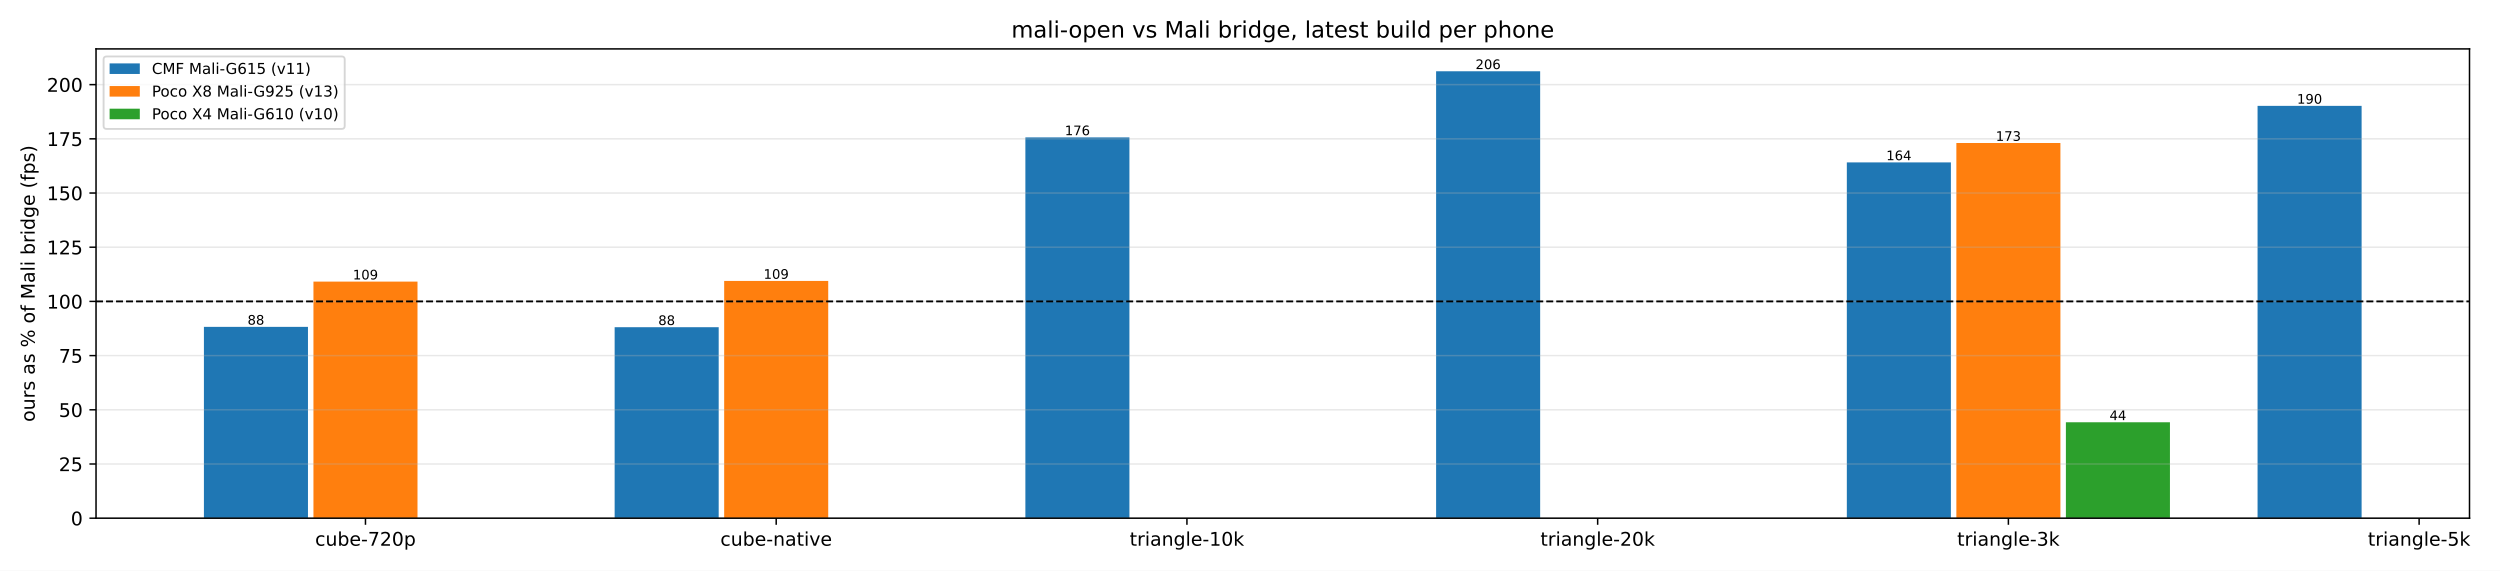
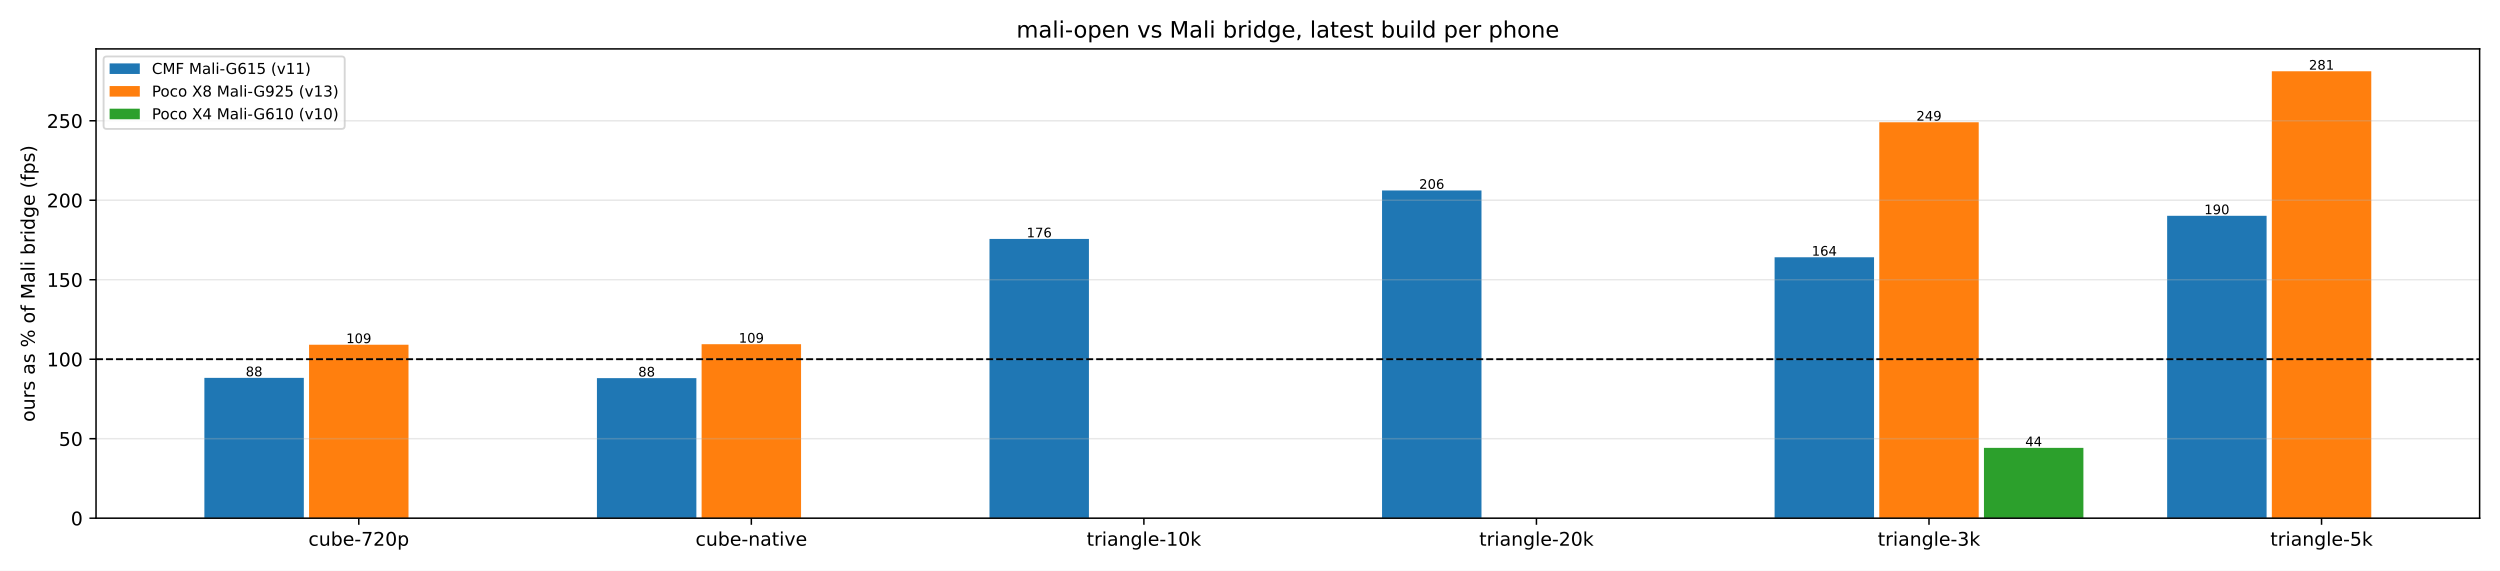
<svg xmlns="http://www.w3.org/2000/svg" xmlns:xlink="http://www.w3.org/1999/xlink" width="1324.8pt" height="302.4pt" viewBox="0 0 1324.8 302.4" version="1.1">
  <defs>
    <style type="text/css">*{stroke-linejoin: round; stroke-linecap: butt}</style>
  </defs>
  <g id="figure_1">
    <g id="patch_1">
      <path d="M 0 302.4  L 1324.8 302.4  L 1324.8 0  L 0 0  z " style="fill: #ffffff" />
    </g>
    <g id="axes_1">
      <g id="patch_2">
-         <path d="M 50.888 274.599  L 1308.637 274.599  L 1308.637 25.918  L 50.888 25.918  z " style="fill: #ffffff" />
+         <path d="M 50.888 274.599  L 1314 274.599  L 1314 25.918  L 50.888 25.918  z " style="fill: #ffffff" />
      </g>
      <g id="patch_3">
-         <path d="M 108.059 274.599  L 163.198 274.599  L 163.198 173.207  L 108.059 173.207  z " clip-path="url(#pd540a2a265)" style="fill: #1f77b4" />
+         <path d="M 108.302 274.599  L 161.001 274.599  L 161.001 200.244  L 108.302 200.244  z " clip-path="url(#pa14c3f6b28)" style="fill: #1f77b4" />
      </g>
      <g id="patch_4">
-         <path d="M 325.712 274.599  L 380.851 274.599  L 380.851 173.391  L 325.712 173.391  z " clip-path="url(#pd540a2a265)" style="fill: #1f77b4" />
+         <path d="M 316.325 274.599  L 369.024 274.599  L 369.024 200.379  L 316.325 200.379  z " clip-path="url(#pa14c3f6b28)" style="fill: #1f77b4" />
      </g>
      <g id="patch_5">
-         <path d="M 543.366 274.599  L 598.505 274.599  L 598.505 72.808  L 543.366 72.808  z " clip-path="url(#pd540a2a265)" style="fill: #1f77b4" />
+         <path d="M 524.347 274.599  L 577.046 274.599  L 577.046 126.617  L 524.347 126.617  z " clip-path="url(#pa14c3f6b28)" style="fill: #1f77b4" />
      </g>
      <g id="patch_6">
-         <path d="M 761.02 274.599  L 816.159 274.599  L 816.159 37.76  L 761.02 37.76  z " clip-path="url(#pd540a2a265)" style="fill: #1f77b4" />
+         <path d="M 732.37 274.599  L 785.069 274.599  L 785.069 100.915  L 732.37 100.915  z " clip-path="url(#pa14c3f6b28)" style="fill: #1f77b4" />
      </g>
      <g id="patch_7">
-         <path d="M 978.674 274.599  L 1033.813 274.599  L 1033.813 86.046  L 978.674 86.046  z " clip-path="url(#pd540a2a265)" style="fill: #1f77b4" />
+         <path d="M 940.392 274.599  L 993.091 274.599  L 993.091 136.325  L 940.392 136.325  z " clip-path="url(#pa14c3f6b28)" style="fill: #1f77b4" />
      </g>
      <g id="patch_8">
-         <path d="M 1196.328 274.599  L 1251.466 274.599  L 1251.466 56.096  L 1196.328 56.096  z " clip-path="url(#pd540a2a265)" style="fill: #1f77b4" />
+         <path d="M 1148.414 274.599  L 1201.113 274.599  L 1201.113 114.361  L 1148.414 114.361  z " clip-path="url(#pa14c3f6b28)" style="fill: #1f77b4" />
      </g>
      <g id="patch_9">
-         <path d="M 166.1 274.599  L 221.239 274.599  L 221.239 149.237  L 166.1 149.237  z " clip-path="url(#pd540a2a265)" style="fill: #ff7f0e" />
+         <path d="M 163.775 274.599  L 216.474 274.599  L 216.474 182.666  L 163.775 182.666  z " clip-path="url(#pa14c3f6b28)" style="fill: #ff7f0e" />
      </g>
      <g id="patch_10">
-         <path d="M 383.753 274.599  L 438.892 274.599  L 438.892 148.888  L 383.753 148.888  z " clip-path="url(#pd540a2a265)" style="fill: #ff7f0e" />
+         <path d="M 371.797 274.599  L 424.496 274.599  L 424.496 182.41  L 371.797 182.41  z " clip-path="url(#pa14c3f6b28)" style="fill: #ff7f0e" />
      </g>
      <g id="patch_11">
-         <path d="M 1036.715 274.599  L 1091.854 274.599  L 1091.854 75.795  L 1036.715 75.795  z " clip-path="url(#pd540a2a265)" style="fill: #ff7f0e" />
+         <path d="M 995.864 274.599  L 1048.563 274.599  L 1048.563 64.782  L 995.864 64.782  z " clip-path="url(#pa14c3f6b28)" style="fill: #ff7f0e" />
      </g>
      <g id="patch_12">
-         <path d="M 1094.756 274.599  L 1149.895 274.599  L 1149.895 223.77  L 1094.756 223.77  z " clip-path="url(#pd540a2a265)" style="fill: #2ca02c" />
+         <path d="M 1203.887 274.599  L 1256.586 274.599  L 1256.586 37.76  L 1203.887 37.76  z " clip-path="url(#pa14c3f6b28)" style="fill: #ff7f0e" />
+       </g>
+       <g id="patch_13">
+         <path d="M 1051.337 274.599  L 1104.036 274.599  L 1104.036 237.324  L 1051.337 237.324  z " clip-path="url(#pa14c3f6b28)" style="fill: #2ca02c" />
      </g>
      <g id="matplotlib.axis_1">
        <g id="xtick_1">
          <g id="line2d_1">
            <defs>
              <path id="meeb56da116" d="M 0 0  L 0 3.5  " style="stroke: #000000; stroke-width: 0.8" />
            </defs>
            <g>
-               <use xlink:href="#meeb56da116" x="193.669" y="274.599" style="stroke: #000000; stroke-width: 0.8" />
+               <use xlink:href="#meeb56da116" x="190.125" y="274.599" style="stroke: #000000; stroke-width: 0.8" />
            </g>
          </g>
          <g id="text_1">
-             <text style="font-size: 10px; font-family: 'DejaVu Sans', 'Bitstream Vera Sans', 'Computer Modern Sans Serif', 'Lucida Grande', 'Verdana', 'Geneva', 'Lucid', 'Arial', 'Helvetica', 'Avant Garde', sans-serif; text-anchor: middle" x="193.669" y="289.198" transform="rotate(-0 193.6692 289.1977)">cube-720p</text>
+             <text style="font-size: 10px; font-family: 'DejaVu Sans', 'Bitstream Vera Sans', 'Computer Modern Sans Serif', 'Lucida Grande', 'Verdana', 'Geneva', 'Lucid', 'Arial', 'Helvetica', 'Avant Garde', sans-serif; text-anchor: middle" x="190.125" y="289.198" transform="rotate(-0 190.1246 289.1977)">cube-720p</text>
          </g>
        </g>
        <g id="xtick_2">
          <g id="line2d_2">
            <g>
-               <use xlink:href="#meeb56da116" x="411.323" y="274.599" style="stroke: #000000; stroke-width: 0.8" />
+               <use xlink:href="#meeb56da116" x="398.147" y="274.599" style="stroke: #000000; stroke-width: 0.8" />
            </g>
          </g>
          <g id="text_2">
-             <text style="font-size: 10px; font-family: 'DejaVu Sans', 'Bitstream Vera Sans', 'Computer Modern Sans Serif', 'Lucida Grande', 'Verdana', 'Geneva', 'Lucid', 'Arial', 'Helvetica', 'Avant Garde', sans-serif; text-anchor: middle" x="411.323" y="289.198" transform="rotate(-0 411.3229 289.1977)">cube-native</text>
+             <text style="font-size: 10px; font-family: 'DejaVu Sans', 'Bitstream Vera Sans', 'Computer Modern Sans Serif', 'Lucida Grande', 'Verdana', 'Geneva', 'Lucid', 'Arial', 'Helvetica', 'Avant Garde', sans-serif; text-anchor: middle" x="398.147" y="289.198" transform="rotate(-0 398.1469 289.1977)">cube-native</text>
          </g>
        </g>
        <g id="xtick_3">
          <g id="line2d_3">
            <g>
-               <use xlink:href="#meeb56da116" x="628.977" y="274.599" style="stroke: #000000; stroke-width: 0.8" />
+               <use xlink:href="#meeb56da116" x="606.169" y="274.599" style="stroke: #000000; stroke-width: 0.8" />
            </g>
          </g>
          <g id="text_3">
-             <text style="font-size: 10px; font-family: 'DejaVu Sans', 'Bitstream Vera Sans', 'Computer Modern Sans Serif', 'Lucida Grande', 'Verdana', 'Geneva', 'Lucid', 'Arial', 'Helvetica', 'Avant Garde', sans-serif; text-anchor: middle" x="628.977" y="289.198" transform="rotate(-0 628.9767 289.1977)">triangle-10k</text>
+             <text style="font-size: 10px; font-family: 'DejaVu Sans', 'Bitstream Vera Sans', 'Computer Modern Sans Serif', 'Lucida Grande', 'Verdana', 'Geneva', 'Lucid', 'Arial', 'Helvetica', 'Avant Garde', sans-serif; text-anchor: middle" x="606.169" y="289.198" transform="rotate(-0 606.1693 289.1977)">triangle-10k</text>
          </g>
        </g>
        <g id="xtick_4">
          <g id="line2d_4">
            <g>
-               <use xlink:href="#meeb56da116" x="846.63" y="274.599" style="stroke: #000000; stroke-width: 0.8" />
+               <use xlink:href="#meeb56da116" x="814.192" y="274.599" style="stroke: #000000; stroke-width: 0.8" />
            </g>
          </g>
          <g id="text_4">
-             <text style="font-size: 10px; font-family: 'DejaVu Sans', 'Bitstream Vera Sans', 'Computer Modern Sans Serif', 'Lucida Grande', 'Verdana', 'Geneva', 'Lucid', 'Arial', 'Helvetica', 'Avant Garde', sans-serif; text-anchor: middle" x="846.63" y="289.198" transform="rotate(-0 846.6305 289.1977)">triangle-20k</text>
+             <text style="font-size: 10px; font-family: 'DejaVu Sans', 'Bitstream Vera Sans', 'Computer Modern Sans Serif', 'Lucida Grande', 'Verdana', 'Geneva', 'Lucid', 'Arial', 'Helvetica', 'Avant Garde', sans-serif; text-anchor: middle" x="814.192" y="289.198" transform="rotate(-0 814.1916 289.1977)">triangle-20k</text>
          </g>
        </g>
        <g id="xtick_5">
          <g id="line2d_5">
            <g>
-               <use xlink:href="#meeb56da116" x="1064.284" y="274.599" style="stroke: #000000; stroke-width: 0.8" />
+               <use xlink:href="#meeb56da116" x="1022.214" y="274.599" style="stroke: #000000; stroke-width: 0.8" />
            </g>
          </g>
          <g id="text_5">
-             <text style="font-size: 10px; font-family: 'DejaVu Sans', 'Bitstream Vera Sans', 'Computer Modern Sans Serif', 'Lucida Grande', 'Verdana', 'Geneva', 'Lucid', 'Arial', 'Helvetica', 'Avant Garde', sans-serif; text-anchor: middle" x="1064.284" y="289.198" transform="rotate(-0 1064.284 289.1977)">triangle-3k</text>
+             <text style="font-size: 10px; font-family: 'DejaVu Sans', 'Bitstream Vera Sans', 'Computer Modern Sans Serif', 'Lucida Grande', 'Verdana', 'Geneva', 'Lucid', 'Arial', 'Helvetica', 'Avant Garde', sans-serif; text-anchor: middle" x="1022.214" y="289.198" transform="rotate(-0 1022.214 289.1977)">triangle-3k</text>
          </g>
        </g>
        <g id="xtick_6">
          <g id="line2d_6">
            <g>
-               <use xlink:href="#meeb56da116" x="1281.938" y="274.599" style="stroke: #000000; stroke-width: 0.8" />
+               <use xlink:href="#meeb56da116" x="1230.236" y="274.599" style="stroke: #000000; stroke-width: 0.8" />
            </g>
          </g>
          <g id="text_6">
-             <text style="font-size: 10px; font-family: 'DejaVu Sans', 'Bitstream Vera Sans', 'Computer Modern Sans Serif', 'Lucida Grande', 'Verdana', 'Geneva', 'Lucid', 'Arial', 'Helvetica', 'Avant Garde', sans-serif; text-anchor: middle" x="1281.938" y="289.198" transform="rotate(-0 1281.938 289.1977)">triangle-5k</text>
+             <text style="font-size: 10px; font-family: 'DejaVu Sans', 'Bitstream Vera Sans', 'Computer Modern Sans Serif', 'Lucida Grande', 'Verdana', 'Geneva', 'Lucid', 'Arial', 'Helvetica', 'Avant Garde', sans-serif; text-anchor: middle" x="1230.236" y="289.198" transform="rotate(-0 1230.236 289.1977)">triangle-5k</text>
          </g>
        </g>
      </g>
      <g id="matplotlib.axis_2">
        <g id="ytick_1">
          <g id="line2d_7">
-             <path d="M 50.888 274.599  L 1308.637 274.599  " clip-path="url(#pd540a2a265)" style="fill: none; stroke: #b0b0b0; stroke-opacity: 0.3; stroke-width: 0.8; stroke-linecap: square" />
+             <path d="M 50.888 274.599  L 1314 274.599  " clip-path="url(#pa14c3f6b28)" style="fill: none; stroke: #b0b0b0; stroke-opacity: 0.3; stroke-width: 0.8; stroke-linecap: square" />
          </g>
          <g id="line2d_8">
            <defs>
              <path id="m3015daee9b" d="M 0 0  L -3.5 0  " style="stroke: #000000; stroke-width: 0.8" />
            </defs>
            <g>
              <use xlink:href="#m3015daee9b" x="50.888" y="274.599" style="stroke: #000000; stroke-width: 0.8" />
            </g>
          </g>
          <g id="text_7">
            <text style="font-size: 10px; font-family: 'DejaVu Sans', 'Bitstream Vera Sans', 'Computer Modern Sans Serif', 'Lucida Grande', 'Verdana', 'Geneva', 'Lucid', 'Arial', 'Helvetica', 'Avant Garde', sans-serif; text-anchor: end" x="43.888" y="278.398" transform="rotate(-0 43.88828 278.398)">0</text>
          </g>
        </g>
        <g id="ytick_2">
          <g id="line2d_9">
-             <path d="M 50.888 245.88  L 1308.637 245.88  " clip-path="url(#pd540a2a265)" style="fill: none; stroke: #b0b0b0; stroke-opacity: 0.3; stroke-width: 0.8; stroke-linecap: square" />
+             <path d="M 50.888 232.477  L 1314 232.477  " clip-path="url(#pa14c3f6b28)" style="fill: none; stroke: #b0b0b0; stroke-opacity: 0.3; stroke-width: 0.8; stroke-linecap: square" />
          </g>
          <g id="line2d_10">
            <g>
-               <use xlink:href="#m3015daee9b" x="50.888" y="245.88" style="stroke: #000000; stroke-width: 0.8" />
+               <use xlink:href="#m3015daee9b" x="50.888" y="232.477" style="stroke: #000000; stroke-width: 0.8" />
            </g>
          </g>
          <g id="text_8">
-             <text style="font-size: 10px; font-family: 'DejaVu Sans', 'Bitstream Vera Sans', 'Computer Modern Sans Serif', 'Lucida Grande', 'Verdana', 'Geneva', 'Lucid', 'Arial', 'Helvetica', 'Avant Garde', sans-serif; text-anchor: end" x="43.888" y="249.679" transform="rotate(-0 43.88828 249.6789)">25</text>
+             <text style="font-size: 10px; font-family: 'DejaVu Sans', 'Bitstream Vera Sans', 'Computer Modern Sans Serif', 'Lucida Grande', 'Verdana', 'Geneva', 'Lucid', 'Arial', 'Helvetica', 'Avant Garde', sans-serif; text-anchor: end" x="43.888" y="236.276" transform="rotate(-0 43.88828 236.276)">50</text>
          </g>
        </g>
        <g id="ytick_3">
          <g id="line2d_11">
-             <path d="M 50.888 217.161  L 1308.637 217.161  " clip-path="url(#pd540a2a265)" style="fill: none; stroke: #b0b0b0; stroke-opacity: 0.3; stroke-width: 0.8; stroke-linecap: square" />
+             <path d="M 50.888 190.355  L 1314 190.355  " clip-path="url(#pa14c3f6b28)" style="fill: none; stroke: #b0b0b0; stroke-opacity: 0.3; stroke-width: 0.8; stroke-linecap: square" />
          </g>
          <g id="line2d_12">
            <g>
-               <use xlink:href="#m3015daee9b" x="50.888" y="217.161" style="stroke: #000000; stroke-width: 0.8" />
+               <use xlink:href="#m3015daee9b" x="50.888" y="190.355" style="stroke: #000000; stroke-width: 0.8" />
            </g>
          </g>
          <g id="text_9">
-             <text style="font-size: 10px; font-family: 'DejaVu Sans', 'Bitstream Vera Sans', 'Computer Modern Sans Serif', 'Lucida Grande', 'Verdana', 'Geneva', 'Lucid', 'Arial', 'Helvetica', 'Avant Garde', sans-serif; text-anchor: end" x="43.888" y="220.96" transform="rotate(-0 43.88828 220.9598)">50</text>
+             <text style="font-size: 10px; font-family: 'DejaVu Sans', 'Bitstream Vera Sans', 'Computer Modern Sans Serif', 'Lucida Grande', 'Verdana', 'Geneva', 'Lucid', 'Arial', 'Helvetica', 'Avant Garde', sans-serif; text-anchor: end" x="43.888" y="194.154" transform="rotate(-0 43.88828 194.154)">100</text>
          </g>
        </g>
        <g id="ytick_4">
          <g id="line2d_13">
-             <path d="M 50.888 188.442  L 1308.637 188.442  " clip-path="url(#pd540a2a265)" style="fill: none; stroke: #b0b0b0; stroke-opacity: 0.3; stroke-width: 0.8; stroke-linecap: square" />
+             <path d="M 50.888 148.233  L 1314 148.233  " clip-path="url(#pa14c3f6b28)" style="fill: none; stroke: #b0b0b0; stroke-opacity: 0.3; stroke-width: 0.8; stroke-linecap: square" />
          </g>
          <g id="line2d_14">
            <g>
-               <use xlink:href="#m3015daee9b" x="50.888" y="188.442" style="stroke: #000000; stroke-width: 0.8" />
+               <use xlink:href="#m3015daee9b" x="50.888" y="148.233" style="stroke: #000000; stroke-width: 0.8" />
            </g>
          </g>
          <g id="text_10">
-             <text style="font-size: 10px; font-family: 'DejaVu Sans', 'Bitstream Vera Sans', 'Computer Modern Sans Serif', 'Lucida Grande', 'Verdana', 'Geneva', 'Lucid', 'Arial', 'Helvetica', 'Avant Garde', sans-serif; text-anchor: end" x="43.888" y="192.241" transform="rotate(-0 43.88828 192.2406)">75</text>
+             <text style="font-size: 10px; font-family: 'DejaVu Sans', 'Bitstream Vera Sans', 'Computer Modern Sans Serif', 'Lucida Grande', 'Verdana', 'Geneva', 'Lucid', 'Arial', 'Helvetica', 'Avant Garde', sans-serif; text-anchor: end" x="43.888" y="152.032" transform="rotate(-0 43.88828 152.032)">150</text>
          </g>
        </g>
        <g id="ytick_5">
          <g id="line2d_15">
-             <path d="M 50.888 159.723  L 1308.637 159.723  " clip-path="url(#pd540a2a265)" style="fill: none; stroke: #b0b0b0; stroke-opacity: 0.3; stroke-width: 0.8; stroke-linecap: square" />
+             <path d="M 50.888 106.111  L 1314 106.111  " clip-path="url(#pa14c3f6b28)" style="fill: none; stroke: #b0b0b0; stroke-opacity: 0.3; stroke-width: 0.8; stroke-linecap: square" />
          </g>
          <g id="line2d_16">
            <g>
-               <use xlink:href="#m3015daee9b" x="50.888" y="159.723" style="stroke: #000000; stroke-width: 0.8" />
+               <use xlink:href="#m3015daee9b" x="50.888" y="106.111" style="stroke: #000000; stroke-width: 0.8" />
            </g>
          </g>
          <g id="text_11">
-             <text style="font-size: 10px; font-family: 'DejaVu Sans', 'Bitstream Vera Sans', 'Computer Modern Sans Serif', 'Lucida Grande', 'Verdana', 'Geneva', 'Lucid', 'Arial', 'Helvetica', 'Avant Garde', sans-serif; text-anchor: end" x="43.888" y="163.521" transform="rotate(-0 43.88828 163.5215)">100</text>
+             <text style="font-size: 10px; font-family: 'DejaVu Sans', 'Bitstream Vera Sans', 'Computer Modern Sans Serif', 'Lucida Grande', 'Verdana', 'Geneva', 'Lucid', 'Arial', 'Helvetica', 'Avant Garde', sans-serif; text-anchor: end" x="43.888" y="109.91" transform="rotate(-0 43.88828 109.91)">200</text>
          </g>
        </g>
        <g id="ytick_6">
          <g id="line2d_17">
-             <path d="M 50.888 131.003  L 1308.637 131.003  " clip-path="url(#pd540a2a265)" style="fill: none; stroke: #b0b0b0; stroke-opacity: 0.3; stroke-width: 0.8; stroke-linecap: square" />
+             <path d="M 50.888 63.989  L 1314 63.989  " clip-path="url(#pa14c3f6b28)" style="fill: none; stroke: #b0b0b0; stroke-opacity: 0.3; stroke-width: 0.8; stroke-linecap: square" />
          </g>
          <g id="line2d_18">
            <g>
-               <use xlink:href="#m3015daee9b" x="50.888" y="131.003" style="stroke: #000000; stroke-width: 0.8" />
+               <use xlink:href="#m3015daee9b" x="50.888" y="63.989" style="stroke: #000000; stroke-width: 0.8" />
            </g>
          </g>
          <g id="text_12">
-             <text style="font-size: 10px; font-family: 'DejaVu Sans', 'Bitstream Vera Sans', 'Computer Modern Sans Serif', 'Lucida Grande', 'Verdana', 'Geneva', 'Lucid', 'Arial', 'Helvetica', 'Avant Garde', sans-serif; text-anchor: end" x="43.888" y="134.802" transform="rotate(-0 43.88828 134.8023)">125</text>
-           </g>
-         </g>
-         <g id="ytick_7">
-           <g id="line2d_19">
-             <path d="M 50.888 102.284  L 1308.637 102.284  " clip-path="url(#pd540a2a265)" style="fill: none; stroke: #b0b0b0; stroke-opacity: 0.3; stroke-width: 0.8; stroke-linecap: square" />
-           </g>
-           <g id="line2d_20">
-             <g>
-               <use xlink:href="#m3015daee9b" x="50.888" y="102.284" style="stroke: #000000; stroke-width: 0.8" />
-             </g>
-           </g>
-           <g id="text_13">
-             <text style="font-size: 10px; font-family: 'DejaVu Sans', 'Bitstream Vera Sans', 'Computer Modern Sans Serif', 'Lucida Grande', 'Verdana', 'Geneva', 'Lucid', 'Arial', 'Helvetica', 'Avant Garde', sans-serif; text-anchor: end" x="43.888" y="106.083" transform="rotate(-0 43.88828 106.0832)">150</text>
-           </g>
-         </g>
-         <g id="ytick_8">
-           <g id="line2d_21">
-             <path d="M 50.888 73.565  L 1308.637 73.565  " clip-path="url(#pd540a2a265)" style="fill: none; stroke: #b0b0b0; stroke-opacity: 0.3; stroke-width: 0.8; stroke-linecap: square" />
-           </g>
-           <g id="line2d_22">
-             <g>
-               <use xlink:href="#m3015daee9b" x="50.888" y="73.565" style="stroke: #000000; stroke-width: 0.8" />
-             </g>
-           </g>
-           <g id="text_14">
-             <text style="font-size: 10px; font-family: 'DejaVu Sans', 'Bitstream Vera Sans', 'Computer Modern Sans Serif', 'Lucida Grande', 'Verdana', 'Geneva', 'Lucid', 'Arial', 'Helvetica', 'Avant Garde', sans-serif; text-anchor: end" x="43.888" y="77.364" transform="rotate(-0 43.88828 77.36401)">175</text>
-           </g>
-         </g>
-         <g id="ytick_9">
-           <g id="line2d_23">
-             <path d="M 50.888 44.846  L 1308.637 44.846  " clip-path="url(#pd540a2a265)" style="fill: none; stroke: #b0b0b0; stroke-opacity: 0.3; stroke-width: 0.8; stroke-linecap: square" />
-           </g>
-           <g id="line2d_24">
-             <g>
-               <use xlink:href="#m3015daee9b" x="50.888" y="44.846" style="stroke: #000000; stroke-width: 0.8" />
-             </g>
-           </g>
-           <g id="text_15">
-             <text style="font-size: 10px; font-family: 'DejaVu Sans', 'Bitstream Vera Sans', 'Computer Modern Sans Serif', 'Lucida Grande', 'Verdana', 'Geneva', 'Lucid', 'Arial', 'Helvetica', 'Avant Garde', sans-serif; text-anchor: end" x="43.888" y="48.645" transform="rotate(-0 43.88828 48.64487)">200</text>
-           </g>
-         </g>
-         <g id="text_16">
+             <text style="font-size: 10px; font-family: 'DejaVu Sans', 'Bitstream Vera Sans', 'Computer Modern Sans Serif', 'Lucida Grande', 'Verdana', 'Geneva', 'Lucid', 'Arial', 'Helvetica', 'Avant Garde', sans-serif; text-anchor: end" x="43.888" y="67.788" transform="rotate(-0 43.88828 67.78804)">250</text>
+           </g>
+         </g>
+         <g id="text_13">
          <text style="font-size: 10px; font-family: 'DejaVu Sans', 'Bitstream Vera Sans', 'Computer Modern Sans Serif', 'Lucida Grande', 'Verdana', 'Geneva', 'Lucid', 'Arial', 'Helvetica', 'Avant Garde', sans-serif; text-anchor: middle" x="18.398" y="150.259" transform="rotate(-90 18.39844 150.2587)">ours as % of Mali bridge (fps)</text>
        </g>
      </g>
-       <g id="line2d_25">
-         <path d="M 50.888 159.723  L 1308.637 159.723  " clip-path="url(#pd540a2a265)" style="fill: none; stroke-dasharray: 3.7,1.6; stroke-dashoffset: 0; stroke: #000000" />
-       </g>
-       <g id="patch_13">
+       <g id="line2d_19">
+         <path d="M 50.888 190.355  L 1314 190.355  " clip-path="url(#pa14c3f6b28)" style="fill: none; stroke-dasharray: 3.7,1.6; stroke-dashoffset: 0; stroke: #000000" />
+       </g>
+       <g id="patch_14">
        <path d="M 50.888 274.599  L 50.888 25.918  " style="fill: none; stroke: #000000; stroke-width: 0.8; stroke-linejoin: miter; stroke-linecap: square" />
      </g>
-       <g id="patch_14">
-         <path d="M 1308.637 274.599  L 1308.637 25.918  " style="fill: none; stroke: #000000; stroke-width: 0.8; stroke-linejoin: miter; stroke-linecap: square" />
-       </g>
      <g id="patch_15">
-         <path d="M 50.888 274.599  L 1308.637 274.599  " style="fill: none; stroke: #000000; stroke-width: 0.8; stroke-linejoin: miter; stroke-linecap: square" />
+         <path d="M 1314 274.599  L 1314 25.918  " style="fill: none; stroke: #000000; stroke-width: 0.8; stroke-linejoin: miter; stroke-linecap: square" />
      </g>
      <g id="patch_16">
-         <path d="M 50.888 25.918  L 1308.637 25.918  " style="fill: none; stroke: #000000; stroke-width: 0.8; stroke-linejoin: miter; stroke-linecap: square" />
+         <path d="M 50.888 274.599  L 1314 274.599  " style="fill: none; stroke: #000000; stroke-width: 0.8; stroke-linejoin: miter; stroke-linecap: square" />
+       </g>
+       <g id="patch_17">
+         <path d="M 50.888 25.918  L 1314 25.918  " style="fill: none; stroke: #000000; stroke-width: 0.8; stroke-linejoin: miter; stroke-linecap: square" />
+       </g>
+       <g id="text_14">
+         <text style="font-size: 7px; font-family: 'DejaVu Sans', 'Bitstream Vera Sans', 'Computer Modern Sans Serif', 'Lucida Grande', 'Verdana', 'Geneva', 'Lucid', 'Arial', 'Helvetica', 'Avant Garde', sans-serif; text-anchor: middle" x="134.652" y="199.401" transform="rotate(-0 134.6519 199.4013)">88</text>
+       </g>
+       <g id="text_15">
+         <text style="font-size: 7px; font-family: 'DejaVu Sans', 'Bitstream Vera Sans', 'Computer Modern Sans Serif', 'Lucida Grande', 'Verdana', 'Geneva', 'Lucid', 'Arial', 'Helvetica', 'Avant Garde', sans-serif; text-anchor: middle" x="342.674" y="199.536" transform="rotate(-0 342.6743 199.5364)">88</text>
+       </g>
+       <g id="text_16">
+         <text style="font-size: 7px; font-family: 'DejaVu Sans', 'Bitstream Vera Sans', 'Computer Modern Sans Serif', 'Lucida Grande', 'Verdana', 'Geneva', 'Lucid', 'Arial', 'Helvetica', 'Avant Garde', sans-serif; text-anchor: middle" x="550.697" y="125.775" transform="rotate(-0 550.6967 125.7748)">176</text>
      </g>
      <g id="text_17">
-         <text style="font-size: 7px; font-family: 'DejaVu Sans', 'Bitstream Vera Sans', 'Computer Modern Sans Serif', 'Lucida Grande', 'Verdana', 'Geneva', 'Lucid', 'Arial', 'Helvetica', 'Avant Garde', sans-serif; text-anchor: middle" x="135.628" y="172.058" transform="rotate(-0 135.6282 172.0581)">88</text>
+         <text style="font-size: 7px; font-family: 'DejaVu Sans', 'Bitstream Vera Sans', 'Computer Modern Sans Serif', 'Lucida Grande', 'Verdana', 'Geneva', 'Lucid', 'Arial', 'Helvetica', 'Avant Garde', sans-serif; text-anchor: middle" x="758.719" y="100.072" transform="rotate(-0 758.719 100.0723)">206</text>
      </g>
      <g id="text_18">
-         <text style="font-size: 7px; font-family: 'DejaVu Sans', 'Bitstream Vera Sans', 'Computer Modern Sans Serif', 'Lucida Grande', 'Verdana', 'Geneva', 'Lucid', 'Arial', 'Helvetica', 'Avant Garde', sans-serif; text-anchor: middle" x="353.282" y="172.242" transform="rotate(-0 353.2819 172.2422)">88</text>
+         <text style="font-size: 7px; font-family: 'DejaVu Sans', 'Bitstream Vera Sans', 'Computer Modern Sans Serif', 'Lucida Grande', 'Verdana', 'Geneva', 'Lucid', 'Arial', 'Helvetica', 'Avant Garde', sans-serif; text-anchor: middle" x="966.741" y="135.483" transform="rotate(-0 966.7414 135.4827)">164</text>
      </g>
      <g id="text_19">
-         <text style="font-size: 7px; font-family: 'DejaVu Sans', 'Bitstream Vera Sans', 'Computer Modern Sans Serif', 'Lucida Grande', 'Verdana', 'Geneva', 'Lucid', 'Arial', 'Helvetica', 'Avant Garde', sans-serif; text-anchor: middle" x="570.936" y="71.66" transform="rotate(-0 570.9357 71.65964)">176</text>
+         <text style="font-size: 7px; font-family: 'DejaVu Sans', 'Bitstream Vera Sans', 'Computer Modern Sans Serif', 'Lucida Grande', 'Verdana', 'Geneva', 'Lucid', 'Arial', 'Helvetica', 'Avant Garde', sans-serif; text-anchor: middle" x="1174.764" y="113.519" transform="rotate(-0 1174.764 113.5188)">190</text>
      </g>
      <g id="text_20">
-         <text style="font-size: 7px; font-family: 'DejaVu Sans', 'Bitstream Vera Sans', 'Computer Modern Sans Serif', 'Lucida Grande', 'Verdana', 'Geneva', 'Lucid', 'Arial', 'Helvetica', 'Avant Garde', sans-serif; text-anchor: middle" x="788.589" y="36.611" transform="rotate(-0 788.5895 36.61132)">206</text>
+         <text style="font-size: 7px; font-family: 'DejaVu Sans', 'Bitstream Vera Sans', 'Computer Modern Sans Serif', 'Lucida Grande', 'Verdana', 'Geneva', 'Lucid', 'Arial', 'Helvetica', 'Avant Garde', sans-serif; text-anchor: middle" x="190.125" y="181.824" transform="rotate(-0 190.1246 181.8235)">109</text>
      </g>
      <g id="text_21">
-         <text style="font-size: 7px; font-family: 'DejaVu Sans', 'Bitstream Vera Sans', 'Computer Modern Sans Serif', 'Lucida Grande', 'Verdana', 'Geneva', 'Lucid', 'Arial', 'Helvetica', 'Avant Garde', sans-serif; text-anchor: middle" x="1006.243" y="84.897" transform="rotate(-0 1006.243 84.89745)">164</text>
+         <text style="font-size: 7px; font-family: 'DejaVu Sans', 'Bitstream Vera Sans', 'Computer Modern Sans Serif', 'Lucida Grande', 'Verdana', 'Geneva', 'Lucid', 'Arial', 'Helvetica', 'Avant Garde', sans-serif; text-anchor: middle" x="398.147" y="181.567" transform="rotate(-0 398.1469 181.5671)">109</text>
      </g>
      <g id="text_22">
-         <text style="font-size: 7px; font-family: 'DejaVu Sans', 'Bitstream Vera Sans', 'Computer Modern Sans Serif', 'Lucida Grande', 'Verdana', 'Geneva', 'Lucid', 'Arial', 'Helvetica', 'Avant Garde', sans-serif; text-anchor: middle" x="1223.897" y="54.947" transform="rotate(-0 1223.897 54.94709)">190</text>
+         <text style="font-size: 7px; font-family: 'DejaVu Sans', 'Bitstream Vera Sans', 'Computer Modern Sans Serif', 'Lucida Grande', 'Verdana', 'Geneva', 'Lucid', 'Arial', 'Helvetica', 'Avant Garde', sans-serif; text-anchor: middle" x="1022.214" y="63.939" transform="rotate(-0 1022.214 63.93907)">249</text>
      </g>
      <g id="text_23">
-         <text style="font-size: 7px; font-family: 'DejaVu Sans', 'Bitstream Vera Sans', 'Computer Modern Sans Serif', 'Lucida Grande', 'Verdana', 'Geneva', 'Lucid', 'Arial', 'Helvetica', 'Avant Garde', sans-serif; text-anchor: middle" x="193.669" y="148.089" transform="rotate(-0 193.6692 148.0887)">109</text>
+         <text style="font-size: 7px; font-family: 'DejaVu Sans', 'Bitstream Vera Sans', 'Computer Modern Sans Serif', 'Lucida Grande', 'Verdana', 'Geneva', 'Lucid', 'Arial', 'Helvetica', 'Avant Garde', sans-serif; text-anchor: middle" x="1230.236" y="36.918" transform="rotate(-0 1230.236 36.91764)">281</text>
      </g>
      <g id="text_24">
-         <text style="font-size: 7px; font-family: 'DejaVu Sans', 'Bitstream Vera Sans', 'Computer Modern Sans Serif', 'Lucida Grande', 'Verdana', 'Geneva', 'Lucid', 'Arial', 'Helvetica', 'Avant Garde', sans-serif; text-anchor: middle" x="411.323" y="147.739" transform="rotate(-0 411.3229 147.739)">109</text>
+         <text style="font-size: 7px; font-family: 'DejaVu Sans', 'Bitstream Vera Sans', 'Computer Modern Sans Serif', 'Lucida Grande', 'Verdana', 'Geneva', 'Lucid', 'Arial', 'Helvetica', 'Avant Garde', sans-serif; text-anchor: middle" x="1077.687" y="236.482" transform="rotate(-0 1077.687 236.4818)">44</text>
      </g>
      <g id="text_25">
-         <text style="font-size: 7px; font-family: 'DejaVu Sans', 'Bitstream Vera Sans', 'Computer Modern Sans Serif', 'Lucida Grande', 'Verdana', 'Geneva', 'Lucid', 'Arial', 'Helvetica', 'Avant Garde', sans-serif; text-anchor: middle" x="1064.284" y="74.646" transform="rotate(-0 1064.284 74.64593)">173</text>
-       </g>
-       <g id="text_26">
-         <text style="font-size: 7px; font-family: 'DejaVu Sans', 'Bitstream Vera Sans', 'Computer Modern Sans Serif', 'Lucida Grande', 'Verdana', 'Geneva', 'Lucid', 'Arial', 'Helvetica', 'Avant Garde', sans-serif; text-anchor: middle" x="1122.325" y="222.622" transform="rotate(-0 1122.325 222.6217)">44</text>
-       </g>
-       <g id="text_27">
-         <text style="font-size: 12px; font-family: 'DejaVu Sans', 'Bitstream Vera Sans', 'Computer Modern Sans Serif', 'Lucida Grande', 'Verdana', 'Geneva', 'Lucid', 'Arial', 'Helvetica', 'Avant Garde', sans-serif; text-anchor: middle" x="679.763" y="19.918" transform="rotate(-0 679.7626 19.91812)">mali-open vs Mali bridge, latest build per phone</text>
+         <text style="font-size: 12px; font-family: 'DejaVu Sans', 'Bitstream Vera Sans', 'Computer Modern Sans Serif', 'Lucida Grande', 'Verdana', 'Geneva', 'Lucid', 'Arial', 'Helvetica', 'Avant Garde', sans-serif; text-anchor: middle" x="682.444" y="19.918" transform="rotate(-0 682.4441 19.91812)">mali-open vs Mali bridge, latest build per phone</text>
      </g>
      <g id="legend_1">
-         <g id="patch_17">
+         <g id="patch_18">
          <path d="M 56.488 68.32  L 181.068 68.32  Q 182.668 68.32 182.668 66.72  L 182.668 31.518  Q 182.668 29.918 181.068 29.918  L 56.488 29.918  Q 54.888 29.918 54.888 31.518  L 54.888 66.72  Q 54.888 68.32 56.488 68.32  z " style="fill: #ffffff; opacity: 0.8; stroke: #cccccc; stroke-linejoin: miter" />
        </g>
-         <g id="patch_18">
+         <g id="patch_19">
          <path d="M 58.088 39.197  L 74.088 39.197  L 74.088 33.597  L 58.088 33.597  z " style="fill: #1f77b4" />
        </g>
+         <g id="text_26">
+           <text style="font-size: 8px; font-family: 'DejaVu Sans', 'Bitstream Vera Sans', 'Computer Modern Sans Serif', 'Lucida Grande', 'Verdana', 'Geneva', 'Lucid', 'Arial', 'Helvetica', 'Avant Garde', sans-serif; text-anchor: start" x="80.488" y="39.197" transform="rotate(-0 80.48828 39.19687)">CMF Mali-G615 (v11)</text>
+         </g>
+         <g id="patch_20">
+           <path d="M 58.088 51.197  L 74.088 51.197  L 74.088 45.597  L 58.088 45.597  z " style="fill: #ff7f0e" />
+         </g>
+         <g id="text_27">
+           <text style="font-size: 8px; font-family: 'DejaVu Sans', 'Bitstream Vera Sans', 'Computer Modern Sans Serif', 'Lucida Grande', 'Verdana', 'Geneva', 'Lucid', 'Arial', 'Helvetica', 'Avant Garde', sans-serif; text-anchor: start" x="80.488" y="51.197" transform="rotate(-0 80.48828 51.1975)">Poco X8 Mali-G925 (v13)</text>
+         </g>
+         <g id="patch_21">
+           <path d="M 58.088 63.198  L 74.088 63.198  L 74.088 57.598  L 58.088 57.598  z " style="fill: #2ca02c" />
+         </g>
        <g id="text_28">
-           <text style="font-size: 8px; font-family: 'DejaVu Sans', 'Bitstream Vera Sans', 'Computer Modern Sans Serif', 'Lucida Grande', 'Verdana', 'Geneva', 'Lucid', 'Arial', 'Helvetica', 'Avant Garde', sans-serif; text-anchor: start" x="80.488" y="39.197" transform="rotate(-0 80.48828 39.19687)">CMF Mali-G615 (v11)</text>
-         </g>
-         <g id="patch_19">
-           <path d="M 58.088 51.197  L 74.088 51.197  L 74.088 45.597  L 58.088 45.597  z " style="fill: #ff7f0e" />
-         </g>
-         <g id="text_29">
-           <text style="font-size: 8px; font-family: 'DejaVu Sans', 'Bitstream Vera Sans', 'Computer Modern Sans Serif', 'Lucida Grande', 'Verdana', 'Geneva', 'Lucid', 'Arial', 'Helvetica', 'Avant Garde', sans-serif; text-anchor: start" x="80.488" y="51.197" transform="rotate(-0 80.48828 51.1975)">Poco X8 Mali-G925 (v13)</text>
-         </g>
-         <g id="patch_20">
-           <path d="M 58.088 63.198  L 74.088 63.198  L 74.088 57.598  L 58.088 57.598  z " style="fill: #2ca02c" />
-         </g>
-         <g id="text_30">
          <text style="font-size: 8px; font-family: 'DejaVu Sans', 'Bitstream Vera Sans', 'Computer Modern Sans Serif', 'Lucida Grande', 'Verdana', 'Geneva', 'Lucid', 'Arial', 'Helvetica', 'Avant Garde', sans-serif; text-anchor: start" x="80.488" y="63.198" transform="rotate(-0 80.48828 63.19812)">Poco X4 Mali-G610 (v10)</text>
        </g>
      </g>
    </g>
  </g>
  <defs>
-     <clipPath id="pd540a2a265">
-       <rect x="50.888" y="25.918" width="1257.749" height="248.681" />
+     <clipPath id="pa14c3f6b28">
+       <rect x="50.888" y="25.918" width="1263.112" height="248.681" />
    </clipPath>
  </defs>
</svg>
